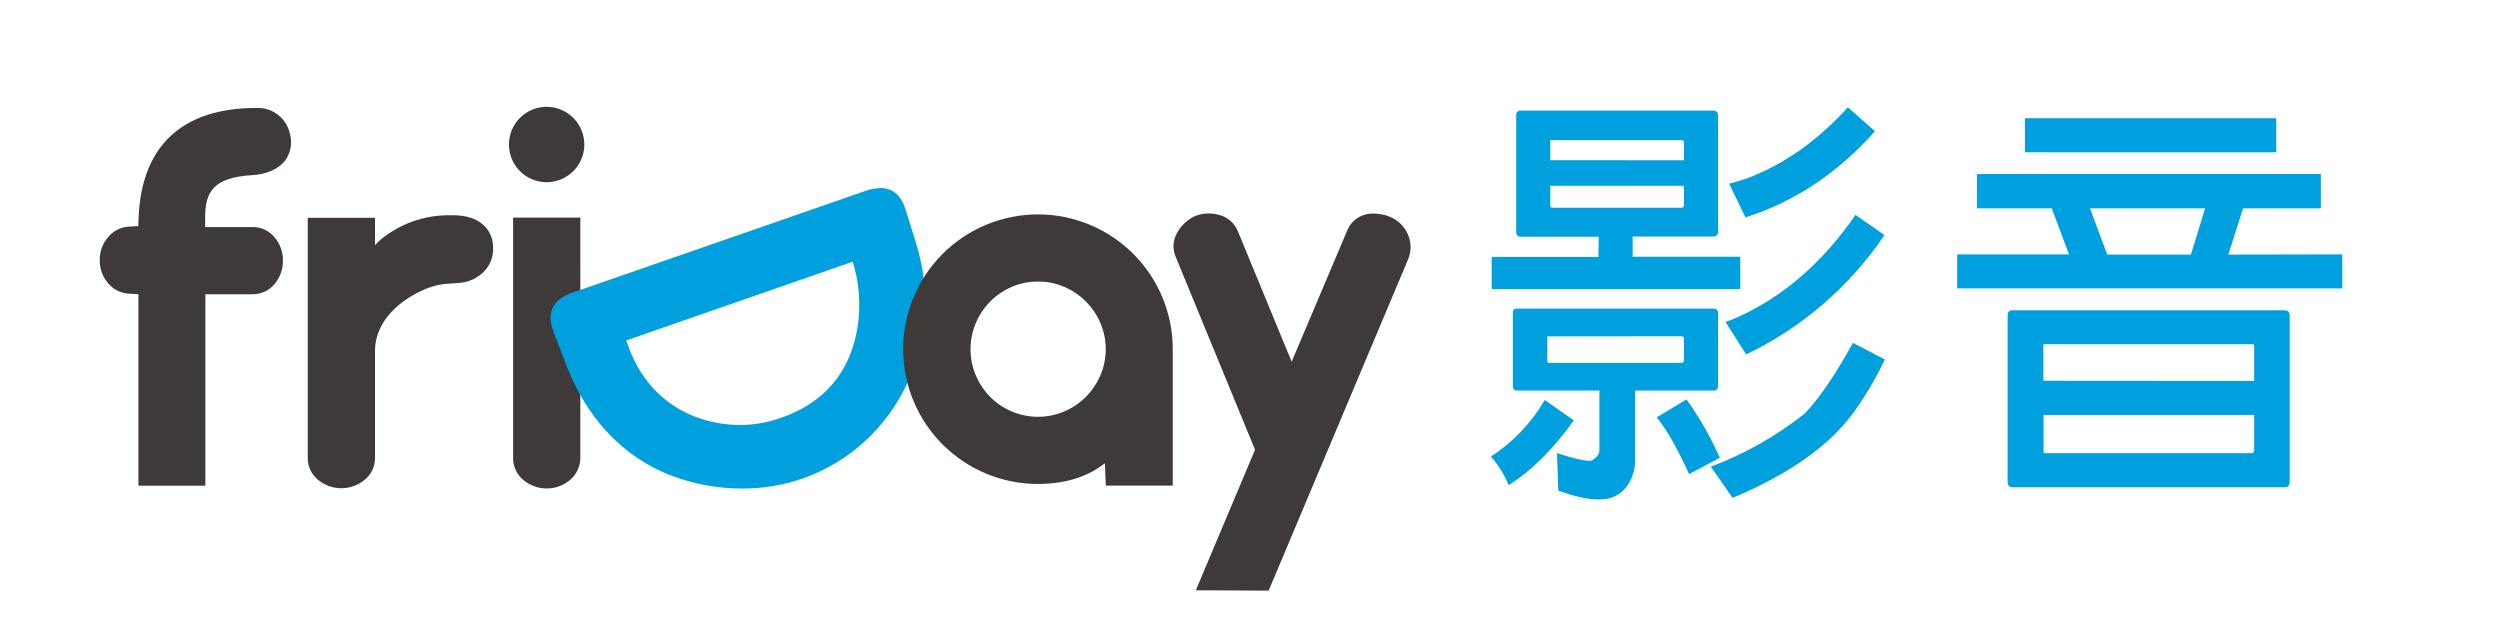
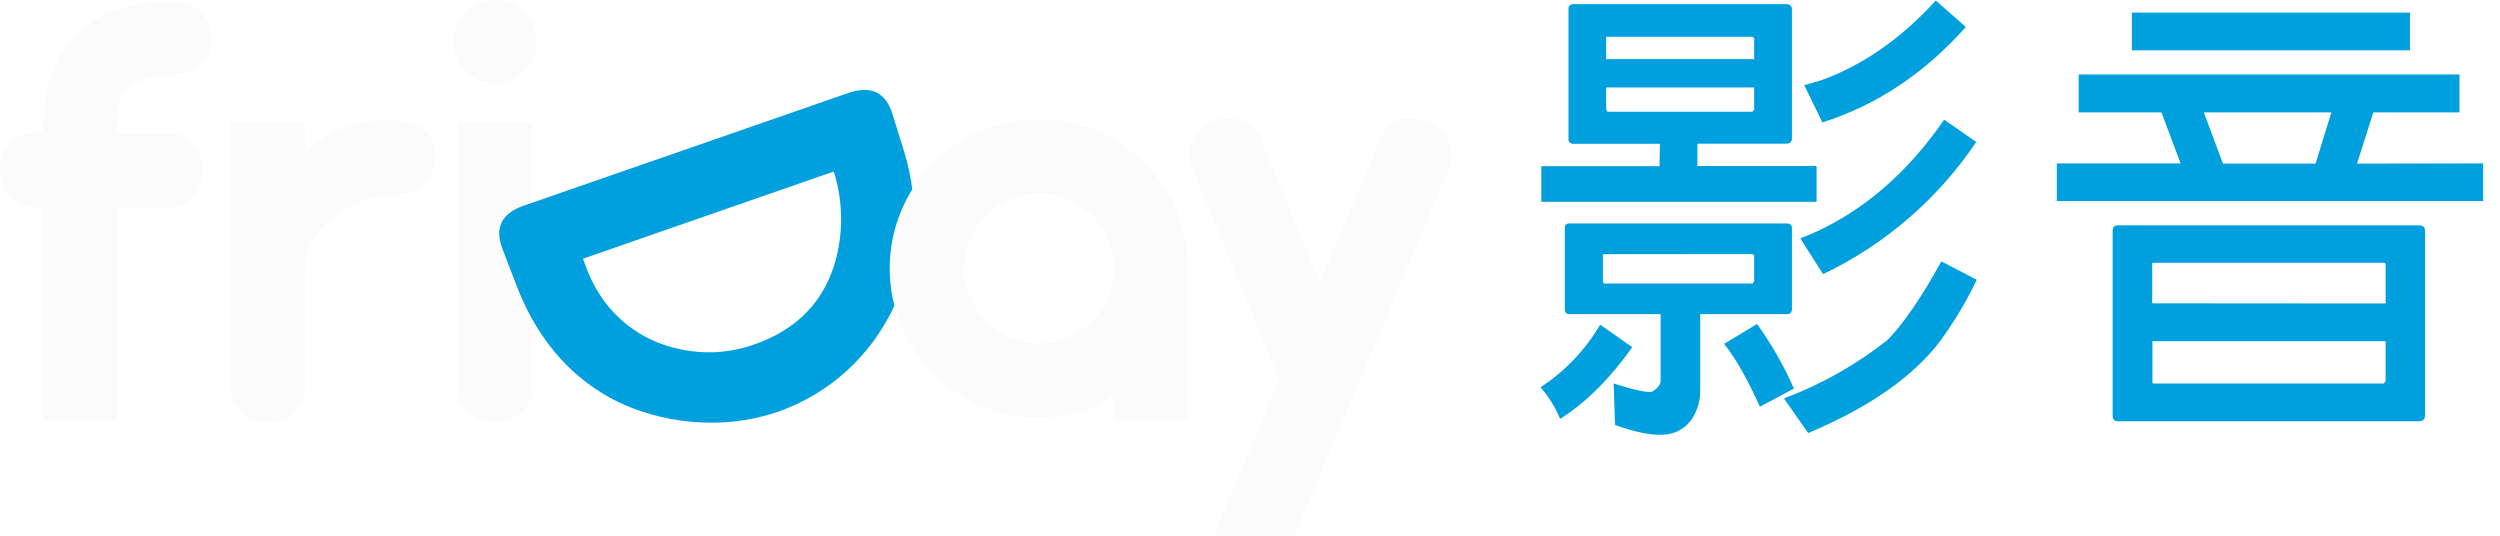
- <svg xmlns="http://www.w3.org/2000/svg" width="260" height="65" viewBox="0 0 260 65" fill="none">
-   <path d="M59.623 12.259C58.888 11.523 57.891 11.11 56.851 11.109C55.811 11.109 54.814 11.522 54.078 12.257C53.343 12.992 52.929 13.989 52.929 15.028C52.928 16.068 53.341 17.066 54.076 17.801C54.44 18.165 54.872 18.454 55.347 18.651C55.823 18.849 56.333 18.95 56.848 18.951C57.363 18.951 57.872 18.849 58.348 18.653C58.824 18.456 59.256 18.167 59.62 17.803C59.985 17.439 60.274 17.007 60.471 16.532C60.668 16.056 60.77 15.546 60.77 15.031C60.77 14.517 60.669 14.007 60.472 13.531C60.275 13.055 59.986 12.623 59.623 12.259V12.259Z" fill="#3E3A39" />
-   <path d="M60.355 47.623V22.633H53.365V47.666C53.366 48.086 53.457 48.5 53.632 48.882C53.807 49.263 54.062 49.602 54.379 49.877C55.065 50.473 55.944 50.802 56.854 50.802C57.763 50.802 58.642 50.473 59.328 49.877C59.648 49.594 59.905 49.248 60.082 48.859C60.259 48.471 60.352 48.05 60.355 47.623Z" fill="#3E3A39" />
-   <path d="M95.255 25.237L94.172 21.77C93.709 20.302 92.829 19.556 91.572 19.556C91.052 19.567 90.536 19.664 90.047 19.842L59.566 30.424C58.492 30.797 57.789 31.334 57.469 32.032C57.148 32.73 57.191 33.514 57.564 34.489L58.864 37.882C61.572 44.967 66.231 48.065 69.698 49.417C72.085 50.338 74.622 50.81 77.181 50.808V50.808C79.291 50.817 81.388 50.476 83.386 49.798C93.271 46.367 98.488 35.572 95.255 25.237ZM76.986 44.2C75.376 44.2 73.78 43.907 72.276 43.333C69.957 42.432 66.868 40.404 65.282 35.841L65.126 35.407L88.66 27.222L88.812 27.655C89.507 30.136 89.549 32.754 88.933 35.256C87.924 39.286 85.302 42.063 81.133 43.489C79.799 43.953 78.398 44.193 76.986 44.2Z" fill="#009FDE" />
-   <path d="M29.666 16.683C29.946 16.291 30.135 15.841 30.22 15.367C30.305 14.892 30.283 14.405 30.156 13.94C29.991 13.146 29.549 12.436 28.908 11.938C28.267 11.441 27.469 11.189 26.659 11.227C18.932 11.227 14.703 15.188 14.413 22.668L14.378 23.512L13.282 23.578C12.523 23.652 11.821 24.01 11.314 24.578C10.695 25.251 10.357 26.135 10.37 27.049C10.356 27.969 10.694 28.86 11.314 29.54C11.821 30.105 12.522 30.459 13.277 30.532L14.395 30.602V50.509H21.359V30.602H26.321C26.736 30.599 27.146 30.508 27.524 30.334C27.901 30.16 28.237 29.907 28.509 29.592C29.114 28.903 29.44 28.013 29.423 27.096C29.438 26.187 29.11 25.305 28.505 24.626C28.237 24.312 27.905 24.059 27.531 23.885C27.157 23.711 26.75 23.619 26.338 23.616H21.337V22.611C21.337 20.011 22.139 18.447 26.247 18.213C27.733 18.131 28.981 17.572 29.666 16.683Z" fill="#3E3A39" />
-   <path d="M144.521 22.533C144.003 22.326 143.45 22.219 142.892 22.217C142.287 22.183 141.687 22.343 141.18 22.675C140.673 23.006 140.286 23.491 140.075 24.059L134.333 37.618L128.752 24.085C128.063 22.386 126.395 22.2 125.719 22.2C125.223 22.197 124.732 22.29 124.271 22.473C123.368 22.898 122.65 23.637 122.252 24.553C122.107 24.903 122.036 25.279 122.042 25.657C122.049 26.036 122.134 26.41 122.291 26.754L130.524 46.774L124.367 61.39L131.941 61.425L146.467 26.91C146.777 26.131 146.777 25.263 146.467 24.483C146.293 24.043 146.03 23.642 145.696 23.307C145.361 22.971 144.961 22.708 144.521 22.533V22.533Z" fill="#3E3A39" />
-   <path d="M107.948 22.299C106.107 22.298 104.284 22.66 102.583 23.364C100.882 24.067 99.337 25.1 98.035 26.401C96.733 27.703 95.7 29.248 94.996 30.949C94.291 32.65 93.929 34.472 93.93 36.313C93.929 38.155 94.29 39.978 94.995 41.679C95.698 43.381 96.731 44.926 98.033 46.228C99.335 47.53 100.881 48.563 102.582 49.267C104.283 49.971 106.107 50.333 107.948 50.332C111.384 50.332 113.464 49.214 114.396 48.546L114.907 48.182L115.003 50.501H121.966V36.313C121.967 34.472 121.605 32.65 120.9 30.949C120.196 29.248 119.163 27.703 117.861 26.401C116.56 25.1 115.014 24.067 113.313 23.364C111.612 22.66 109.789 22.298 107.948 22.299V22.299ZM114.448 39.017C114.091 39.856 113.577 40.619 112.936 41.266C112.294 41.913 111.533 42.429 110.695 42.787C109.828 43.156 108.895 43.346 107.952 43.346C107.01 43.346 106.077 43.156 105.209 42.787C104.375 42.431 103.617 41.918 102.978 41.275C102.344 40.628 101.837 39.868 101.483 39.035C101.121 38.175 100.934 37.251 100.934 36.318C100.934 35.385 101.121 34.461 101.483 33.601C101.839 32.764 102.349 32.001 102.986 31.352C103.626 30.71 104.382 30.197 105.214 29.839C106.083 29.463 107.022 29.274 107.97 29.285C108.907 29.276 109.836 29.465 110.695 29.839C111.535 30.198 112.298 30.716 112.94 31.365C113.583 32.011 114.096 32.775 114.452 33.614C114.813 34.469 114.998 35.388 114.998 36.316C114.998 37.243 114.813 38.162 114.452 39.017H114.448Z" fill="#3E3A39" />
-   <path d="M51.246 25.259C50.986 23.461 49.452 22.386 47.138 22.386H46.535C43.981 22.418 41.514 23.323 39.546 24.952L39 25.485V22.651H32.006V47.684C32.011 48.096 32.103 48.503 32.277 48.876C32.452 49.25 32.703 49.582 33.016 49.851C33.706 50.448 34.588 50.776 35.501 50.776C36.413 50.776 37.295 50.448 37.986 49.851C38.302 49.581 38.556 49.246 38.731 48.87C38.906 48.493 38.998 48.082 39 47.667V36.513C39 32.353 43.584 30.013 45.682 29.614C46.112 29.543 46.546 29.498 46.982 29.48C47.367 29.466 47.752 29.433 48.135 29.38C49.53 29.172 51.618 27.864 51.246 25.259Z" fill="#3E3A39" />
-   <path d="M163.674 43.719C161.573 46.696 159.259 48.971 156.897 50.453C156.453 49.367 155.832 48.362 155.06 47.48C157.357 45.982 159.274 43.968 160.658 41.6L163.674 43.719ZM166.274 24.617H158.167C158.102 24.625 158.036 24.618 157.974 24.596C157.912 24.575 157.856 24.54 157.81 24.494C157.763 24.447 157.728 24.391 157.707 24.329C157.685 24.267 157.678 24.202 157.686 24.137V12.003C157.674 11.937 157.679 11.868 157.698 11.803C157.718 11.739 157.753 11.68 157.8 11.631C157.846 11.582 157.904 11.545 157.968 11.522C158.031 11.5 158.099 11.492 158.167 11.501H178.148C178.494 11.501 178.672 11.678 178.672 11.986V24.119C178.672 24.427 178.494 24.6 178.148 24.6H169.793V26.702H180.986V30.064H155.133V26.719H166.235L166.274 24.617ZM157.772 40.616C157.469 40.616 157.339 40.443 157.339 40.135V32.53C157.339 32.227 157.473 32.097 157.772 32.097H178.187C178.494 32.097 178.672 32.231 178.672 32.53V40.135C178.68 40.201 178.672 40.267 178.651 40.329C178.629 40.391 178.593 40.448 178.547 40.494C178.5 40.541 178.443 40.576 178.381 40.597C178.318 40.618 178.252 40.625 178.187 40.616H170.057V47.745C170.076 48.687 169.817 49.614 169.312 50.41C168.938 50.972 168.408 51.414 167.787 51.679C166.513 52.203 164.593 51.939 162.058 51.025L161.928 47.125C164.095 47.822 165.338 48.044 165.598 47.866C166.079 47.558 166.339 47.212 166.339 46.861V40.616H157.772ZM161.009 34.983C160.918 34.983 160.875 35.026 160.918 35.113V37.561L161.009 37.739H174.954L175.127 37.561V35.1L174.954 34.97L161.009 34.983ZM175.127 16.666V14.694L174.954 14.564H161.356C161.226 14.564 161.183 14.607 161.226 14.694V16.662L175.127 16.666ZM161.226 19.326V21.428L161.356 21.602H174.954L175.127 21.428V19.326H161.226ZM175.392 41.539C176.758 43.433 177.92 45.467 178.858 47.606L175.665 49.309C174.486 46.709 173.394 44.759 172.302 43.407L175.392 41.539ZM196.027 37.383C195.073 39.396 193.931 41.314 192.617 43.112C190.121 46.431 185.969 49.365 180.197 51.779L177.922 48.533C181.438 47.215 184.728 45.356 187.672 43.026C189.159 41.492 190.866 39 192.703 35.659L196.027 37.383ZM195.984 24.444C192.382 29.793 187.415 34.079 181.597 36.859L179.456 33.492L180.548 33.059C185.315 30.962 189.51 27.378 192.968 22.351L195.984 24.444ZM195 13.646C191.152 17.979 186.645 20.986 181.532 22.607L179.829 19.11L181.467 18.633C185.315 17.233 188.942 14.733 192.179 11.158L195 13.646Z" fill="#009FDE" />
-   <path d="M243.594 26.455V29.995H203.55V26.455H215.176L213.382 21.667H205.604V18.105H241.367V21.667H233.276L231.747 26.477L243.594 26.455ZM237.558 50.674H209.274C208.966 50.674 208.793 50.496 208.793 50.106V32.795C208.793 32.444 208.966 32.27 209.274 32.27H237.558C237.948 32.27 238.13 32.444 238.13 32.795V50.106C238.13 50.496 237.948 50.674 237.558 50.674ZM236.726 12.29V15.834H210.6V12.29H236.726ZM234.433 39.615V35.967C234.433 35.837 234.386 35.794 234.26 35.794H212.641C212.511 35.794 212.468 35.837 212.511 35.967V39.598L234.433 39.615ZM212.533 43.156V46.913C212.489 47.047 212.533 47.09 212.663 47.134H234.26L234.433 46.913V43.156H212.533ZM229.337 21.667H217.36L219.154 26.477H227.851L229.337 21.667Z" fill="#009FDE" />
+ <svg xmlns="http://www.w3.org/2000/svg" width="140" height="30" viewBox="0 0 140 30" fill="none">
+   <path d="M29.367 0.685C28.928 0.247 28.334 0 27.714 1.73246e-07C27.094 -0 26.499 0.246 26.061 0.684C25.622 1.122 25.376 1.717 25.375 2.337C25.375 2.957 25.621 3.551 26.059 3.99C26.276 4.207 26.534 4.379 26.818 4.497C27.101 4.614 27.405 4.675 27.712 4.675C28.019 4.675 28.323 4.615 28.607 4.498C28.89 4.38 29.148 4.208 29.365 3.991C29.582 3.774 29.755 3.517 29.872 3.233C29.99 2.949 30.05 2.645 30.051 2.338C30.051 2.031 29.99 1.728 29.873 1.444C29.756 1.16 29.584 0.902 29.367 0.685Z" fill="#FBFBFC" />
+   <path d="M29.803 21.771V6.871H25.636V21.797C25.636 22.047 25.691 22.294 25.795 22.521C25.899 22.748 26.051 22.951 26.24 23.114C26.649 23.47 27.173 23.666 27.716 23.666C28.258 23.666 28.782 23.47 29.191 23.114C29.382 22.946 29.535 22.739 29.64 22.508C29.746 22.276 29.801 22.025 29.803 21.771Z" fill="#FBFBFC" />
+   <path d="M50.612 8.423L49.967 6.356C49.69 5.481 49.166 5.036 48.416 5.036C48.106 5.043 47.799 5.1 47.507 5.207L29.333 11.516C28.692 11.738 28.274 12.059 28.083 12.475C27.892 12.891 27.917 13.358 28.14 13.94L28.915 15.963C30.529 20.187 33.307 22.034 35.374 22.84C36.797 23.39 38.31 23.671 39.836 23.67C41.094 23.675 42.344 23.472 43.536 23.068C49.429 21.021 52.54 14.586 50.612 8.423ZM39.72 19.73C38.76 19.73 37.808 19.555 36.911 19.213C35.529 18.675 33.687 17.466 32.741 14.746L32.648 14.487L46.68 9.607L46.77 9.865C47.185 11.344 47.21 12.905 46.843 14.397C46.241 16.8 44.678 18.456 42.192 19.306C41.397 19.582 40.562 19.726 39.72 19.73Z" fill="#009FDE" />
+   <path d="M11.505 3.323C11.672 3.089 11.785 2.821 11.836 2.538C11.886 2.256 11.873 1.965 11.797 1.688C11.699 1.214 11.436 0.791 11.053 0.494C10.671 0.198 10.195 0.047 9.712 0.07C5.106 0.07 2.584 2.432 2.411 6.891L2.39 7.395L1.736 7.434C1.284 7.478 0.866 7.692 0.563 8.031C0.194 8.431 -0.007 8.959 0 9.503C-0.008 10.052 0.193 10.584 0.563 10.989C0.866 11.326 1.283 11.537 1.734 11.581L2.4 11.622V23.491H6.552V11.622H9.511C9.759 11.62 10.003 11.566 10.228 11.462C10.453 11.358 10.653 11.208 10.816 11.02C11.176 10.609 11.371 10.079 11.361 9.532C11.37 8.99 11.174 8.464 10.813 8.059C10.653 7.872 10.456 7.721 10.233 7.617C10.01 7.514 9.767 7.459 9.521 7.457H6.54V6.858C6.54 5.308 7.018 4.375 9.467 4.235C10.353 4.186 11.097 3.853 11.505 3.323Z" fill="#FBFBFC" />
+   <path d="M79.986 6.811C79.677 6.688 79.347 6.624 79.015 6.623C78.654 6.602 78.296 6.698 77.994 6.896C77.692 7.093 77.461 7.382 77.335 7.721L73.912 15.805L70.584 7.736C70.173 6.724 69.179 6.612 68.776 6.612C68.48 6.611 68.187 6.666 67.912 6.775C67.374 7.029 66.946 7.47 66.708 8.015C66.622 8.224 66.58 8.448 66.583 8.674C66.587 8.9 66.638 9.122 66.732 9.328L71.641 21.265L67.969 29.979L72.485 30L81.146 9.421C81.331 8.956 81.331 8.439 81.146 7.974C81.043 7.711 80.886 7.473 80.687 7.273C80.487 7.073 80.248 6.916 79.986 6.811Z" fill="#FBFBFC" />
+   <path d="M58.18 6.672C57.082 6.671 55.995 6.887 54.981 7.306C53.967 7.726 53.045 8.341 52.269 9.117C51.493 9.893 50.877 10.815 50.457 11.829C50.037 12.843 49.821 13.93 49.822 15.027C49.821 16.125 50.037 17.212 50.457 18.227C50.876 19.241 51.492 20.163 52.268 20.939C53.045 21.715 53.966 22.331 54.981 22.751C55.995 23.171 57.082 23.386 58.18 23.386C60.229 23.386 61.469 22.719 62.025 22.321L62.329 22.104L62.386 23.486H66.538V15.027C66.539 13.93 66.323 12.843 65.902 11.829C65.483 10.815 64.867 9.893 64.091 9.117C63.315 8.341 62.393 7.726 61.379 7.306C60.365 6.887 59.278 6.671 58.18 6.672ZM62.056 16.64C61.843 17.14 61.536 17.595 61.154 17.981C60.771 18.366 60.318 18.674 59.818 18.887C59.301 19.107 58.745 19.221 58.182 19.221C57.621 19.221 57.064 19.107 56.547 18.887C56.05 18.675 55.598 18.369 55.217 17.986C54.839 17.6 54.536 17.147 54.325 16.65C54.109 16.137 53.998 15.586 53.998 15.03C53.998 14.474 54.109 13.923 54.325 13.41C54.538 12.911 54.842 12.456 55.221 12.069C55.603 11.687 56.054 11.381 56.55 11.168C57.068 10.943 57.628 10.831 58.193 10.837C58.752 10.832 59.306 10.944 59.818 11.168C60.319 11.381 60.774 11.69 61.156 12.077C61.54 12.462 61.846 12.918 62.058 13.418C62.273 13.928 62.383 14.476 62.383 15.029C62.383 15.582 62.273 16.13 62.058 16.64H62.056Z" fill="#FBFBFC" />
+   <path d="M24.372 8.437C24.217 7.364 23.302 6.724 21.923 6.724H21.564C20.04 6.742 18.57 7.282 17.396 8.253L17.07 8.571V6.881H12.9V21.807C12.903 22.053 12.959 22.295 13.062 22.518C13.166 22.741 13.316 22.939 13.502 23.099C13.914 23.455 14.44 23.651 14.984 23.651C15.528 23.651 16.054 23.455 16.466 23.099C16.654 22.938 16.806 22.739 16.91 22.514C17.015 22.289 17.069 22.045 17.07 21.797V15.146C17.07 12.666 19.804 11.271 21.055 11.033C21.311 10.991 21.57 10.964 21.83 10.953C22.059 10.945 22.289 10.925 22.517 10.894C23.349 10.77 24.594 9.989 24.372 8.437Z" fill="#FBFBFC" />
+   <path d="M91.406 19.443C90.153 21.218 88.774 22.574 87.365 23.458C87.101 22.811 86.73 22.212 86.27 21.686C87.64 20.792 88.783 19.592 89.608 18.18L91.406 19.443ZM92.956 8.054H88.123C88.084 8.059 88.044 8.054 88.007 8.041C87.971 8.029 87.937 8.008 87.91 7.98C87.882 7.953 87.861 7.919 87.848 7.882C87.835 7.845 87.831 7.806 87.836 7.767V0.533C87.829 0.493 87.832 0.452 87.843 0.414C87.855 0.375 87.876 0.34 87.904 0.311C87.931 0.282 87.966 0.26 88.004 0.246C88.041 0.233 88.082 0.228 88.123 0.233H100.036C100.242 0.233 100.348 0.339 100.348 0.523V7.757C100.348 7.94 100.242 8.044 100.036 8.044H95.054V9.297H101.728V11.302H86.314V9.307H92.933L92.956 8.054ZM87.887 17.593C87.706 17.593 87.629 17.49 87.629 17.306V12.772C87.629 12.591 87.709 12.514 87.887 12.514H100.059C100.242 12.514 100.348 12.594 100.348 12.772V17.306C100.353 17.345 100.348 17.385 100.336 17.422C100.323 17.459 100.301 17.493 100.274 17.52C100.246 17.548 100.212 17.569 100.175 17.581C100.137 17.594 100.098 17.598 100.059 17.593H95.212V21.843C95.223 22.405 95.069 22.958 94.768 23.432C94.545 23.768 94.229 24.031 93.858 24.189C93.099 24.502 91.954 24.344 90.442 23.799L90.365 21.474C91.657 21.89 92.398 22.021 92.553 21.916C92.84 21.732 92.995 21.525 92.995 21.316V17.593H87.887ZM89.817 14.234C89.763 14.234 89.737 14.26 89.763 14.312V15.771L89.817 15.877H98.132L98.235 15.771V14.304L98.132 14.226L89.817 14.234ZM98.235 3.313V2.137L98.132 2.06H90.024C89.946 2.06 89.921 2.086 89.946 2.137V3.31L98.235 3.313ZM89.946 4.899V6.152L90.024 6.256H98.132L98.235 6.152V4.899H89.946ZM98.393 18.143C99.207 19.273 99.9 20.485 100.459 21.761L98.555 22.776C97.853 21.226 97.201 20.063 96.55 19.257L98.393 18.143ZM110.696 15.666C110.127 16.866 109.446 18.009 108.663 19.081C107.175 21.06 104.699 22.809 101.258 24.249L99.901 22.313C101.998 21.527 103.959 20.419 105.714 19.029C106.601 18.115 107.619 16.629 108.714 14.637L110.696 15.666ZM110.67 7.951C108.523 11.139 105.561 13.695 102.092 15.353L100.816 13.345L101.467 13.087C104.309 11.836 106.81 9.7 108.872 6.703L110.67 7.951ZM110.084 1.512C107.789 4.096 105.102 5.889 102.054 6.855L101.038 4.77L102.015 4.486C104.309 3.651 106.472 2.161 108.402 0.029L110.084 1.512Z" fill="#009FDE" />
+   <path d="M139.057 9.15V11.261H115.181V9.15H122.113L121.043 6.295H116.406V4.171H137.729V6.295H132.905L131.993 9.163L139.057 9.15ZM135.458 23.59H118.594C118.41 23.59 118.307 23.484 118.307 23.251V12.93C118.307 12.72 118.41 12.617 118.594 12.617H135.458C135.69 12.617 135.799 12.72 135.799 12.93V23.251C135.799 23.484 135.69 23.59 135.458 23.59ZM134.962 0.704V2.817H119.385V0.704H134.962ZM133.595 16.996V14.821C133.595 14.743 133.567 14.717 133.492 14.717H120.602C120.524 14.717 120.498 14.743 120.524 14.821V16.986L133.595 16.996ZM120.537 19.107V21.347C120.511 21.427 120.537 21.453 120.615 21.479H133.492L133.595 21.347V19.107H120.537ZM130.556 6.295H123.415L124.485 9.163H129.67L130.556 6.295Z" fill="#009FDE" />
</svg>
